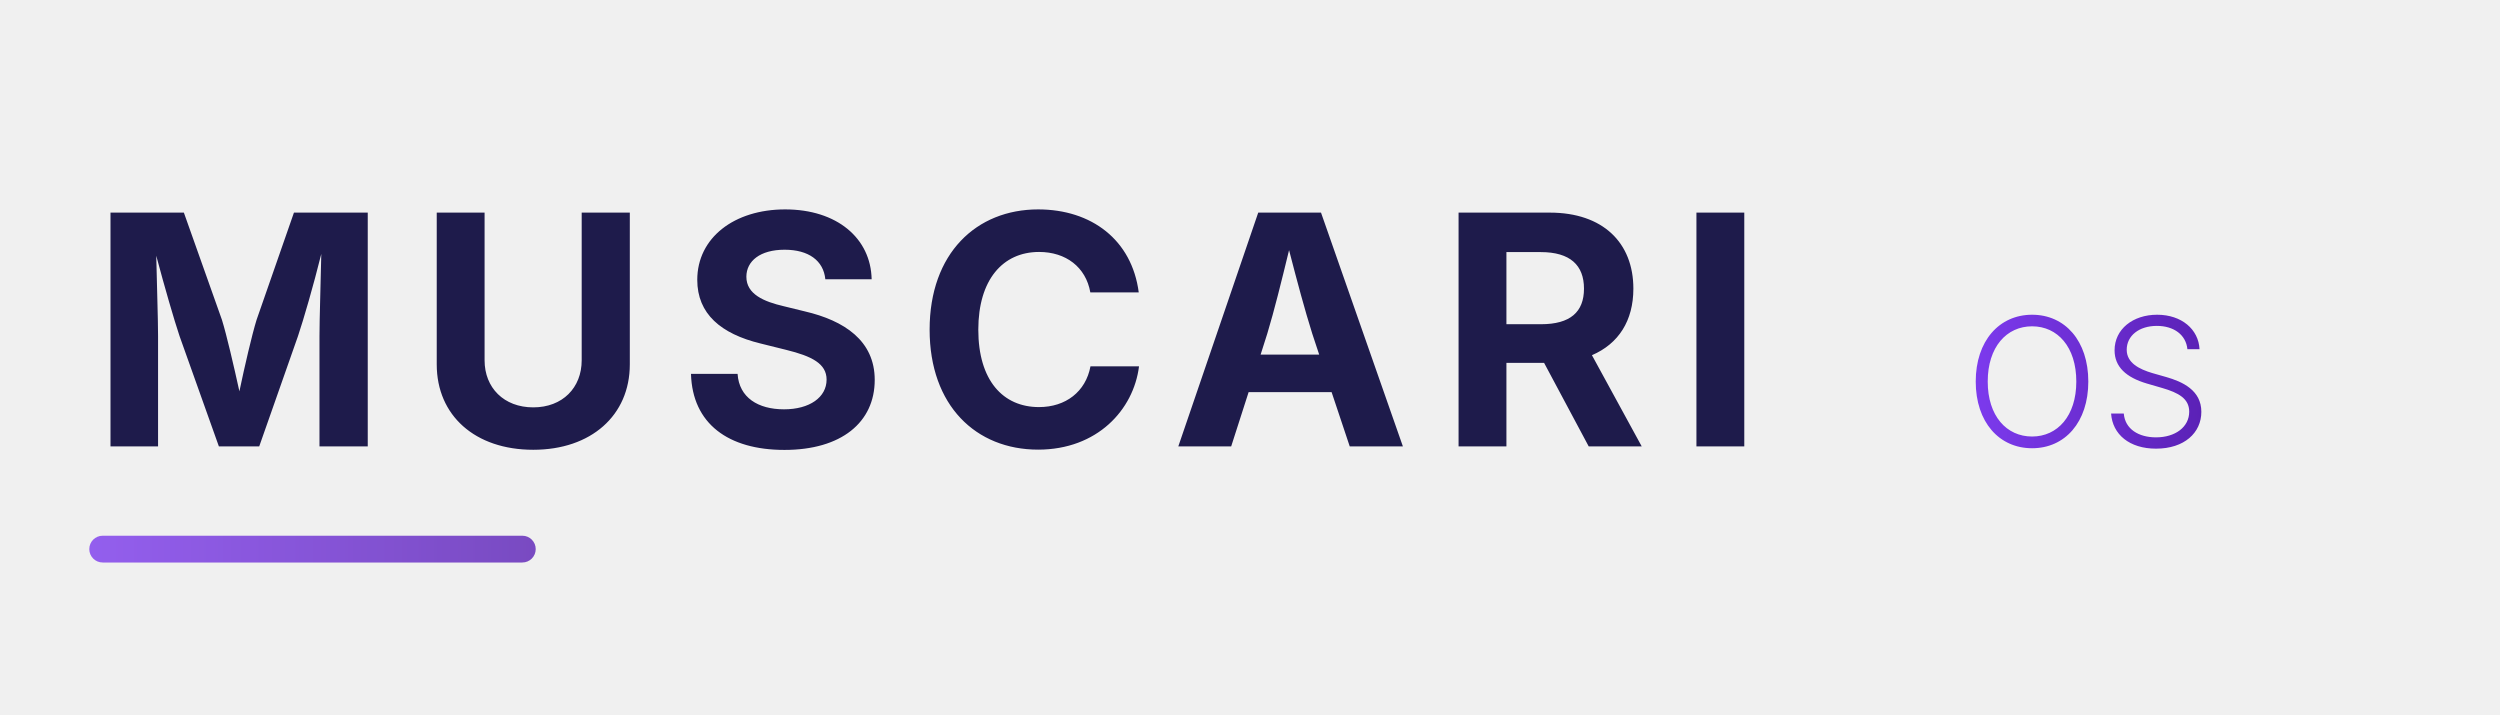
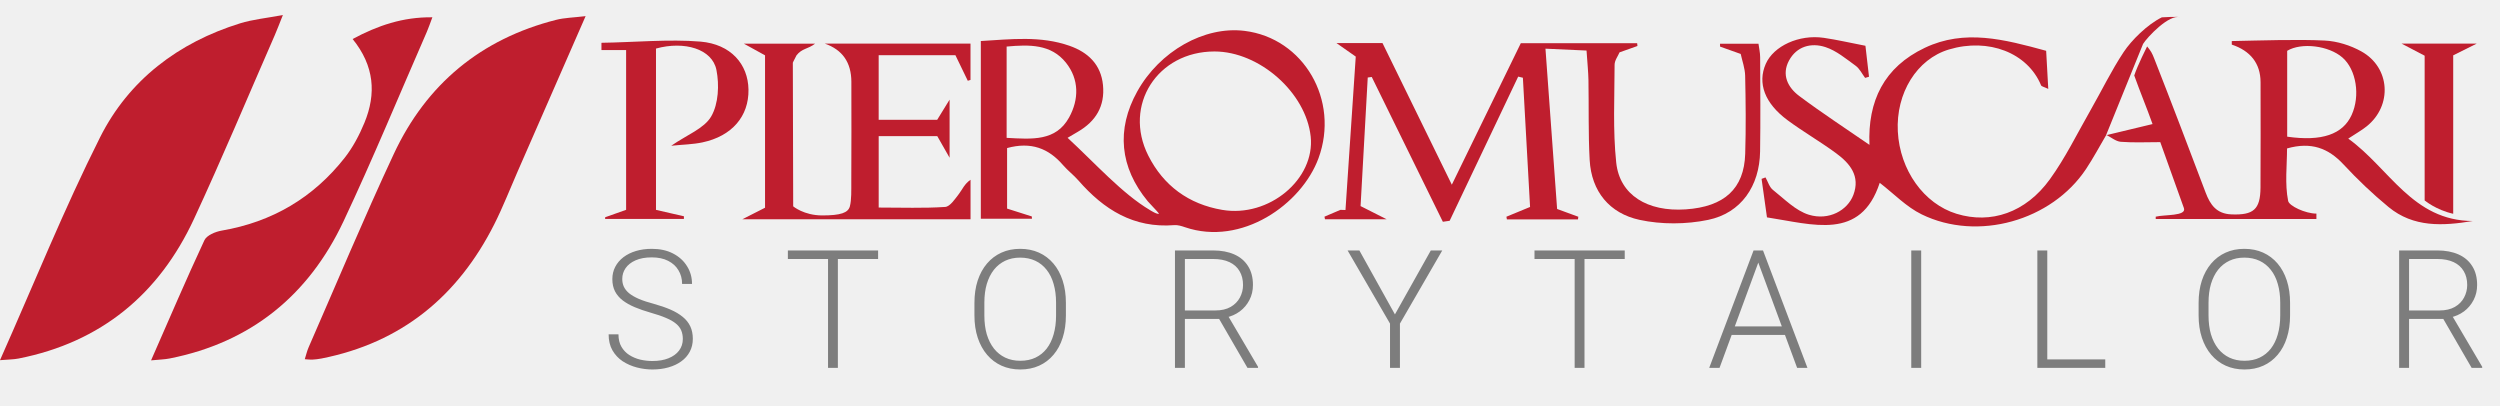
- <svg xmlns="http://www.w3.org/2000/svg" viewBox="0 0 280 80" width="280" height="80">
+ <svg xmlns="http://www.w3.org/2000/svg" width="333" height="54" viewBox="0 0 333 54" fill="none">
+   <g clip-path="url(#clip0_396_55)">
+     <path d="M78.004 2.149C74.851 9.356 71.895 16.114 68.936 22.871C67.911 25.211 66.984 27.601 65.834 29.878C60.995 39.456 53.486 45.65 42.817 47.754C42.412 47.834 41.996 47.877 41.583 47.903C41.314 47.92 41.041 47.874 40.596 47.846C40.781 47.262 40.895 46.75 41.101 46.279C44.866 37.676 48.484 29.004 52.458 20.499C56.8 11.207 64.06 5.19 74.071 2.645C75.188 2.361 76.373 2.346 78.004 2.149Z" fill="#BF1E2E" />
+     <path d="M0 47.975C4.534 37.776 8.533 27.831 13.331 18.288C17.17 10.652 23.747 5.665 31.986 3.107C33.669 2.585 35.463 2.42 37.68 2C37.19 3.223 36.915 3.964 36.599 4.688C33.03 12.85 29.594 21.074 25.844 29.152C21.187 39.187 13.467 45.583 2.47 47.757C1.805 47.888 1.114 47.881 0 47.975Z" fill="#BF1E2E" />
+     <path d="M20.122 48.001C22.56 42.449 24.809 37.183 27.229 31.997C27.533 31.344 28.69 30.861 29.523 30.718C36.24 29.57 41.721 26.346 45.911 21.018C47.005 19.627 47.867 17.992 48.544 16.349C50.134 12.496 49.878 8.781 46.968 5.196C50.296 3.416 53.629 2.257 57.592 2.303C57.285 3.115 57.096 3.691 56.854 4.244C53.174 12.663 49.67 21.165 45.757 29.475C41.114 39.332 33.427 45.609 22.586 47.751C21.917 47.883 21.223 47.893 20.122 48.001Z" fill="#BF1E2E" />
+   </g>
+   <g clip-path="url(#clip1_396_55)">
+     <path d="M211.326 6.732C209.481 6.648 207.94 6.578 205.856 6.484C206.399 13.955 206.907 20.958 207.407 27.835C208.65 28.291 209.441 28.581 210.233 28.872C210.217 28.988 210.201 29.105 210.186 29.222H200.718L200.653 28.867C201.508 28.514 202.363 28.162 203.805 27.567C203.491 21.925 203.17 16.14 202.848 10.354C202.64 10.305 202.431 10.255 202.222 10.205C199.18 16.606 196.137 23.007 193.094 29.408C192.792 29.452 192.491 29.497 192.189 29.541C189.032 23.111 185.875 16.681 182.718 10.252C182.539 10.277 182.361 10.301 182.183 10.325C181.862 16.085 181.541 21.844 181.228 27.45C182.49 28.089 183.264 28.48 184.699 29.206H176.487C176.464 29.091 176.442 28.975 176.419 28.86C177.127 28.558 177.835 28.255 178.543 27.953C178.768 27.959 178.993 27.965 179.218 27.971C179.675 21.133 180.133 14.294 180.586 7.538C179.663 6.891 179.033 6.45 178.01 5.733H184.147C187.101 11.767 190.106 17.906 193.383 24.601C196.623 17.955 199.632 11.784 202.573 5.753H218.068C218.081 5.877 218.095 6.002 218.108 6.127C217.374 6.388 216.639 6.648 215.724 6.973C215.515 7.47 215.065 8.046 215.064 8.623C215.057 12.971 214.823 17.353 215.281 21.66C215.743 26 219.46 28.233 224.539 27.888C229.677 27.539 232.316 25.146 232.461 20.501C232.57 17.036 232.531 13.565 232.455 10.098C232.434 9.098 232.059 8.105 231.863 7.187C230.765 6.796 229.94 6.503 229.115 6.209L229.105 5.826H234.23C234.302 6.382 234.448 6.992 234.451 7.603C234.47 11.796 234.509 15.99 234.444 20.182C234.373 24.765 231.933 28.375 227.521 29.289C224.59 29.895 221.316 29.916 218.397 29.287C214.391 28.424 211.974 25.5 211.743 21.305C211.549 17.767 211.645 14.213 211.582 10.666C211.562 9.554 211.441 8.445 211.326 6.732Z" fill="#BF1E2E" />
+     <path d="M134.144 19.722V27.784C135.342 28.165 136.388 28.497 137.435 28.83C137.442 28.932 137.45 29.035 137.457 29.137H130.646V5.465C134.638 5.23 138.594 4.743 142.46 6.1C144.927 6.966 146.648 8.585 146.918 11.334C147.192 14.133 145.971 16.157 143.568 17.554C143.219 17.758 142.871 17.964 142.203 18.357C145.895 21.769 149.476 25.79 153.152 27.968C153.152 27.968 154.182 28.633 154.378 28.453C154.132 28.114 153.155 27.14 152.889 26.818C149.154 22.299 148.665 17.245 151.479 12.186C154.465 6.819 160.397 3.461 165.747 4.109C173.651 5.067 178.467 13.361 175.622 21.082C173.358 27.227 165.385 32.834 157.85 30.268C157.392 30.112 156.885 29.95 156.418 29.987C151.006 30.422 147.024 27.91 143.661 24.054C143.023 23.323 142.229 22.725 141.596 21.991C139.676 19.764 137.34 18.845 134.144 19.722ZM161.774 6.856C154.174 6.851 149.57 14.02 152.95 20.722C154.97 24.727 158.319 27.189 162.789 27.954C169.032 29.023 175.192 23.857 174.582 18.174C173.955 12.337 167.757 6.86 161.774 6.856ZM134.083 18.362C137.472 18.544 140.64 18.838 142.403 15.647C143.735 13.233 143.748 10.555 141.982 8.347C139.99 5.859 137.093 5.929 134.083 6.202V18.362Z" fill="#BF1E2E" />
+     <path d="M280.557 17.967C279.662 19.486 278.834 21.049 277.858 22.516C273.278 29.401 263.44 32.205 255.969 28.555C253.919 27.554 252.251 25.788 250.379 24.351C247.846 32.095 241.511 29.891 235.361 28.954C235.139 27.369 234.89 25.596 234.641 23.823C234.816 23.759 234.991 23.695 235.166 23.632C235.488 24.197 235.681 24.922 236.157 25.298C237.686 26.507 239.171 28.063 240.948 28.605C243.599 29.413 246.089 28.029 246.868 25.967C247.82 23.446 246.409 21.762 244.558 20.402C242.464 18.864 240.195 17.558 238.106 16.014C235.043 13.749 234.074 11.075 235.199 8.511C236.248 6.12 239.643 4.558 242.932 5.039C244.684 5.296 246.415 5.698 248.476 6.097C248.619 7.335 248.786 8.778 248.952 10.221C248.779 10.272 248.605 10.324 248.432 10.375C248.019 9.828 247.707 9.146 247.174 8.761C245.891 7.832 244.604 6.745 243.136 6.269C241.238 5.654 239.312 6.169 238.29 8.078C237.284 9.957 238.131 11.642 239.646 12.777C242.623 15.008 245.75 17.044 249.011 19.296C248.77 13.47 250.93 8.953 256.398 6.362C261.68 3.859 266.927 5.226 272.548 6.767C272.628 8.202 272.721 9.885 272.829 11.843C272.252 11.566 271.935 11.519 271.873 11.37C270.087 7.044 264.895 5.005 259.595 6.592C255.317 7.874 252.524 12.405 252.789 17.51C253.058 22.666 256.257 27.145 260.624 28.48C265.179 29.871 269.818 28.339 273.039 23.886C275.113 21.02 276.678 17.792 278.441 14.709C279.925 12.115 281.229 9.409 282.878 6.924C283.902 5.381 285.996 3.278 287.957 2.31C287.957 2.31 290.244 2.166 290.408 2.31C288.938 1.825 285.996 4.972 285.457 5.85C283.813 9.904 282.169 13.958 280.525 18.012L280.557 17.967Z" fill="#BF1E2E" />
+     <path d="M285.997 6.182C286.514 6.814 286.653 7.068 286.937 7.789C289.269 13.724 291.533 19.685 293.788 25.649C294.401 27.27 295.234 28.478 297.227 28.557C300.156 28.673 301.079 27.915 301.098 24.992C301.128 20.314 301.11 15.636 301.107 10.959C301.105 8.432 299.739 6.76 297.272 5.942V5.47C300.862 5.399 306.096 5.219 309.675 5.402C311.322 5.486 313.081 6.041 314.527 6.844C318.391 8.99 318.687 14.06 315.245 16.825C314.571 17.366 313.802 17.791 312.787 18.462C318.272 22.401 321.337 29.414 329.378 29.438C325.385 30.108 321.48 30.31 318.162 27.582C316.035 25.832 314.025 23.915 312.152 21.9C310.131 19.726 307.843 18.863 304.634 19.773C304.634 22.032 304.322 24.476 304.781 26.768C304.914 27.43 307.075 28.452 308.546 28.452V29.168H287.142V28.861C288.29 28.562 291.268 28.811 290.899 27.726C289.757 24.613 288.84 21.907 287.749 18.932C285.901 18.932 284.188 19.021 282.492 18.888C281.828 18.836 281.202 18.288 280.559 17.967L280.526 18.012C282.538 17.529 284.549 17.046 286.72 16.525C285.913 14.268 285.096 12.333 284.281 10.055C284.716 8.713 285.997 6.182 285.997 6.182ZM304.654 18.204C309.28 18.87 312.063 17.886 313.236 15.319C314.411 12.75 313.861 9.283 312.024 7.672C310.193 6.067 306.545 5.627 304.654 6.768V18.204Z" fill="#BF1E2E" />
+     <path d="M101.903 27.669L98.886 29.202H129.276V23.946C128.459 24.501 128.19 25.235 127.732 25.827C127.21 26.5 126.552 27.521 125.896 27.564C123.024 27.755 120.131 27.646 117.041 27.646V18.13H124.844L126.486 21.012V13.272L124.834 15.956H117.039V7.349H127.259L128.91 10.759L129.27 10.646V5.805H109.854C112.216 6.622 113.398 8.322 113.402 10.905C113.408 15.34 113.418 19.775 113.393 24.21C113.387 25.314 113.435 26.621 113.203 27.485C112.971 28.348 111.977 28.695 109.526 28.695C107.075 28.695 105.653 27.485 105.653 27.485L105.605 8.361C105.605 8.361 105.613 8.281 106.095 7.371C106.83 6.425 107.59 6.568 108.58 5.813H99.078L101.903 7.371V27.669Z" fill="#BF1E2E" />
+     <path d="M87.378 27.954C88.93 28.311 90.015 28.56 91.101 28.809C91.099 28.926 91.097 29.043 91.095 29.159H80.605C80.572 29.066 80.637 29.03 80.605 28.937C81.364 28.654 82.413 28.315 83.399 27.948V6.667C82.32 6.667 80.115 6.667 80.115 6.667C80.115 6.667 79.917 5.701 80.116 5.699C84.269 5.644 89.178 5.191 93.299 5.541C97.346 5.884 99.646 8.54 99.698 11.941C99.753 15.493 97.494 18.136 93.559 18.967C92.285 19.237 90.956 19.255 89.409 19.413C91.498 17.961 93.807 17.116 94.74 15.497C95.705 13.822 95.823 11.301 95.43 9.32C94.876 6.525 91.169 5.421 87.378 6.468V27.954Z" fill="#BF1E2E" />
+     <path d="M326.767 28.475C324.478 27.968 322.963 26.698 322.963 26.698V7.42C321.944 6.886 321.241 6.518 319.89 5.811H329.895C328.561 6.477 327.741 6.886 326.767 7.372V28.475Z" fill="#BF1E2E" />
+   </g>
+   <path d="M90.952 45.154C90.952 44.725 90.88 44.342 90.737 44.005C90.594 43.668 90.358 43.367 90.028 43.102C89.706 42.83 89.269 42.58 88.718 42.351C88.174 42.114 87.493 41.882 86.677 41.652C85.896 41.43 85.191 41.187 84.561 40.922C83.93 40.657 83.39 40.352 82.939 40.009C82.495 39.665 82.154 39.264 81.918 38.806C81.682 38.34 81.564 37.8 81.564 37.184C81.564 36.582 81.692 36.034 81.95 35.54C82.208 35.046 82.57 34.62 83.035 34.262C83.508 33.904 84.063 33.628 84.7 33.435C85.345 33.241 86.05 33.145 86.816 33.145C87.912 33.145 88.857 33.352 89.652 33.768C90.454 34.183 91.074 34.745 91.511 35.454C91.955 36.156 92.177 36.944 92.177 37.817H90.856C90.856 37.137 90.694 36.532 90.372 36.002C90.057 35.465 89.599 35.046 88.997 34.745C88.403 34.437 87.676 34.283 86.816 34.283C85.957 34.283 85.234 34.416 84.647 34.681C84.066 34.938 83.626 35.286 83.325 35.723C83.032 36.152 82.885 36.632 82.885 37.162C82.885 37.535 82.956 37.878 83.1 38.193C83.243 38.501 83.476 38.791 83.798 39.063C84.127 39.328 84.561 39.579 85.098 39.815C85.635 40.045 86.297 40.263 87.085 40.471C87.916 40.7 88.653 40.954 89.298 41.233C89.942 41.513 90.487 41.835 90.931 42.2C91.375 42.558 91.711 42.977 91.94 43.457C92.17 43.937 92.284 44.495 92.284 45.133C92.284 45.77 92.148 46.343 91.876 46.852C91.611 47.353 91.235 47.779 90.748 48.13C90.268 48.481 89.699 48.749 89.04 48.935C88.388 49.122 87.676 49.215 86.902 49.215C86.208 49.215 85.517 49.125 84.829 48.946C84.142 48.767 83.511 48.492 82.939 48.119C82.373 47.74 81.918 47.253 81.574 46.658C81.238 46.064 81.069 45.355 81.069 44.531H82.38C82.38 45.19 82.512 45.745 82.777 46.196C83.042 46.648 83.393 47.013 83.83 47.292C84.274 47.571 84.761 47.775 85.291 47.904C85.828 48.026 86.365 48.087 86.902 48.087C87.726 48.087 88.439 47.965 89.04 47.722C89.649 47.478 90.118 47.138 90.447 46.701C90.784 46.257 90.952 45.742 90.952 45.154ZM111.604 33.359V49H110.293V33.359H111.604ZM116.964 33.359V34.498H104.944V33.359H116.964ZM141.977 40.342V42.018C141.977 43.113 141.834 44.105 141.547 44.993C141.268 45.874 140.86 46.63 140.323 47.26C139.793 47.89 139.155 48.373 138.411 48.71C137.666 49.047 136.828 49.215 135.897 49.215C134.988 49.215 134.157 49.047 133.405 48.71C132.66 48.373 132.019 47.89 131.482 47.26C130.945 46.63 130.53 45.874 130.236 44.993C129.942 44.105 129.795 43.113 129.795 42.018V40.342C129.795 39.246 129.939 38.258 130.225 37.377C130.519 36.489 130.934 35.73 131.471 35.1C132.008 34.469 132.649 33.986 133.394 33.649C134.139 33.313 134.966 33.145 135.876 33.145C136.807 33.145 137.644 33.313 138.389 33.649C139.134 33.986 139.775 34.469 140.312 35.1C140.849 35.73 141.261 36.489 141.547 37.377C141.834 38.258 141.977 39.246 141.977 40.342ZM140.667 42.018V40.32C140.667 39.397 140.559 38.566 140.344 37.828C140.137 37.09 139.825 36.46 139.41 35.938C139.002 35.415 138.5 35.014 137.906 34.734C137.311 34.455 136.635 34.315 135.876 34.315C135.138 34.315 134.475 34.455 133.888 34.734C133.301 35.014 132.8 35.415 132.384 35.938C131.976 36.46 131.661 37.09 131.439 37.828C131.224 38.566 131.117 39.397 131.117 40.32V42.018C131.117 42.949 131.224 43.786 131.439 44.531C131.661 45.269 131.98 45.903 132.395 46.433C132.81 46.955 133.312 47.356 133.899 47.636C134.493 47.915 135.159 48.055 135.897 48.055C136.663 48.055 137.34 47.915 137.927 47.636C138.515 47.356 139.012 46.955 139.42 46.433C139.829 45.903 140.137 45.269 140.344 44.531C140.559 43.786 140.667 42.949 140.667 42.018ZM156.506 33.359H161.587C162.668 33.359 163.606 33.535 164.401 33.886C165.196 34.237 165.808 34.756 166.238 35.443C166.675 36.124 166.893 36.962 166.893 37.957C166.893 38.695 166.736 39.364 166.421 39.966C166.113 40.567 165.687 41.072 165.142 41.48C164.598 41.882 163.968 42.157 163.252 42.308L162.79 42.48H157.365L157.344 41.352H161.888C162.704 41.352 163.384 41.194 163.929 40.879C164.473 40.564 164.881 40.148 165.153 39.633C165.432 39.11 165.572 38.551 165.572 37.957C165.572 37.248 165.418 36.636 165.11 36.12C164.809 35.597 164.362 35.196 163.767 34.917C163.173 34.638 162.446 34.498 161.587 34.498H157.827V49H156.506V33.359ZM166.163 49L162.113 42.007L163.531 41.996L167.57 48.86V49H166.163ZM181.068 33.359L185.805 41.878L190.585 33.359H192.11L186.471 43.102V49H185.15V43.102L179.499 33.359H181.068ZM211.054 33.359V49H209.744V33.359H211.054ZM216.414 33.359V34.498H204.394V33.359H216.414ZM234.456 34.294L229.042 49H227.667L233.575 33.359H234.531L234.456 34.294ZM239.376 49L233.951 34.294L233.876 33.359H234.832L240.751 49H239.376ZM238.409 43.478V44.617H230.105V43.478H238.409ZM255.902 33.359V49H254.581V33.359H255.902ZM280.421 47.872V49H272.311V47.872H280.421ZM272.698 33.359V49H271.376V33.359H272.698ZM305.037 40.342V42.018C305.037 43.113 304.893 44.105 304.607 44.993C304.328 45.874 303.919 46.63 303.382 47.26C302.852 47.89 302.215 48.373 301.47 48.71C300.725 49.047 299.888 49.215 298.957 49.215C298.047 49.215 297.216 49.047 296.464 48.71C295.72 48.373 295.079 47.89 294.542 47.26C294.004 46.63 293.589 45.874 293.295 44.993C293.002 44.105 292.855 43.113 292.855 42.018V40.342C292.855 39.246 292.998 38.258 293.285 37.377C293.578 36.489 293.994 35.73 294.531 35.1C295.068 34.469 295.709 33.986 296.454 33.649C297.198 33.313 298.026 33.145 298.935 33.145C299.866 33.145 300.704 33.313 301.449 33.649C302.194 33.986 302.834 34.469 303.372 35.1C303.909 35.73 304.32 36.489 304.607 37.377C304.893 38.258 305.037 39.246 305.037 40.342ZM303.726 42.018V40.32C303.726 39.397 303.619 38.566 303.404 37.828C303.196 37.09 302.885 36.46 302.469 35.938C302.061 35.415 301.56 35.014 300.965 34.734C300.371 34.455 299.694 34.315 298.935 34.315C298.197 34.315 297.535 34.455 296.948 34.734C296.361 35.014 295.859 35.415 295.444 35.938C295.036 36.46 294.721 37.09 294.499 37.828C294.284 38.566 294.176 39.397 294.176 40.32V42.018C294.176 42.949 294.284 43.786 294.499 44.531C294.721 45.269 295.039 45.903 295.455 46.433C295.87 46.955 296.371 47.356 296.959 47.636C297.553 47.915 298.219 48.055 298.957 48.055C299.723 48.055 300.4 47.915 300.987 47.636C301.574 47.356 302.072 46.955 302.48 46.433C302.888 45.903 303.196 45.269 303.404 44.531C303.619 43.786 303.726 42.949 303.726 42.018ZM319.565 33.359H324.646C325.728 33.359 326.666 33.535 327.461 33.886C328.256 34.237 328.868 34.756 329.298 35.443C329.735 36.124 329.953 36.962 329.953 37.957C329.953 38.695 329.795 39.364 329.48 39.966C329.172 40.567 328.746 41.072 328.202 41.48C327.658 41.882 327.027 42.157 326.311 42.308L325.849 42.48H320.425L320.403 41.352H324.947C325.763 41.352 326.444 41.194 326.988 40.879C327.532 40.564 327.941 40.148 328.213 39.633C328.492 39.11 328.632 38.551 328.632 37.957C328.632 37.248 328.478 36.636 328.17 36.12C327.869 35.597 327.421 35.196 326.827 34.917C326.233 34.638 325.506 34.498 324.646 34.498H320.887V49H319.565V33.359ZM329.222 49L325.173 42.007L326.591 41.996L330.63 48.86V49H329.222Z" fill="#7D7D7D" />
  <defs>
-     <linearGradient id="accent" x1="0%" y1="0%" x2="100%" y2="0%">
-       <stop offset="0%" style="stop-color:#7c3aed" />
-       <stop offset="100%" style="stop-color:#5b21b6" />
-     </linearGradient>
+     <clipPath id="clip0_396_55">
+       <rect width="78" height="46" fill="white" transform="translate(0 2)" />
+     </clipPath>
+     <clipPath id="clip1_396_55">
+       <rect width="250" height="33" fill="white" transform="translate(80.1133)" />
+     </clipPath>
  </defs>
-   <text x="10" y="50" font-family="system-ui, -apple-system, 'Segoe UI', sans-serif" font-size="36" font-weight="700" letter-spacing="3" fill="#1e1b4b">MUSCARI</text>
-   <text x="220" y="50" font-family="system-ui, -apple-system, 'Segoe UI', sans-serif" font-size="20" font-weight="300" fill="url(#accent)">OS</text>
-   <rect x="10" y="60" width="50" height="3" rx="1.5" fill="url(#accent)" opacity="0.8" />
</svg>
